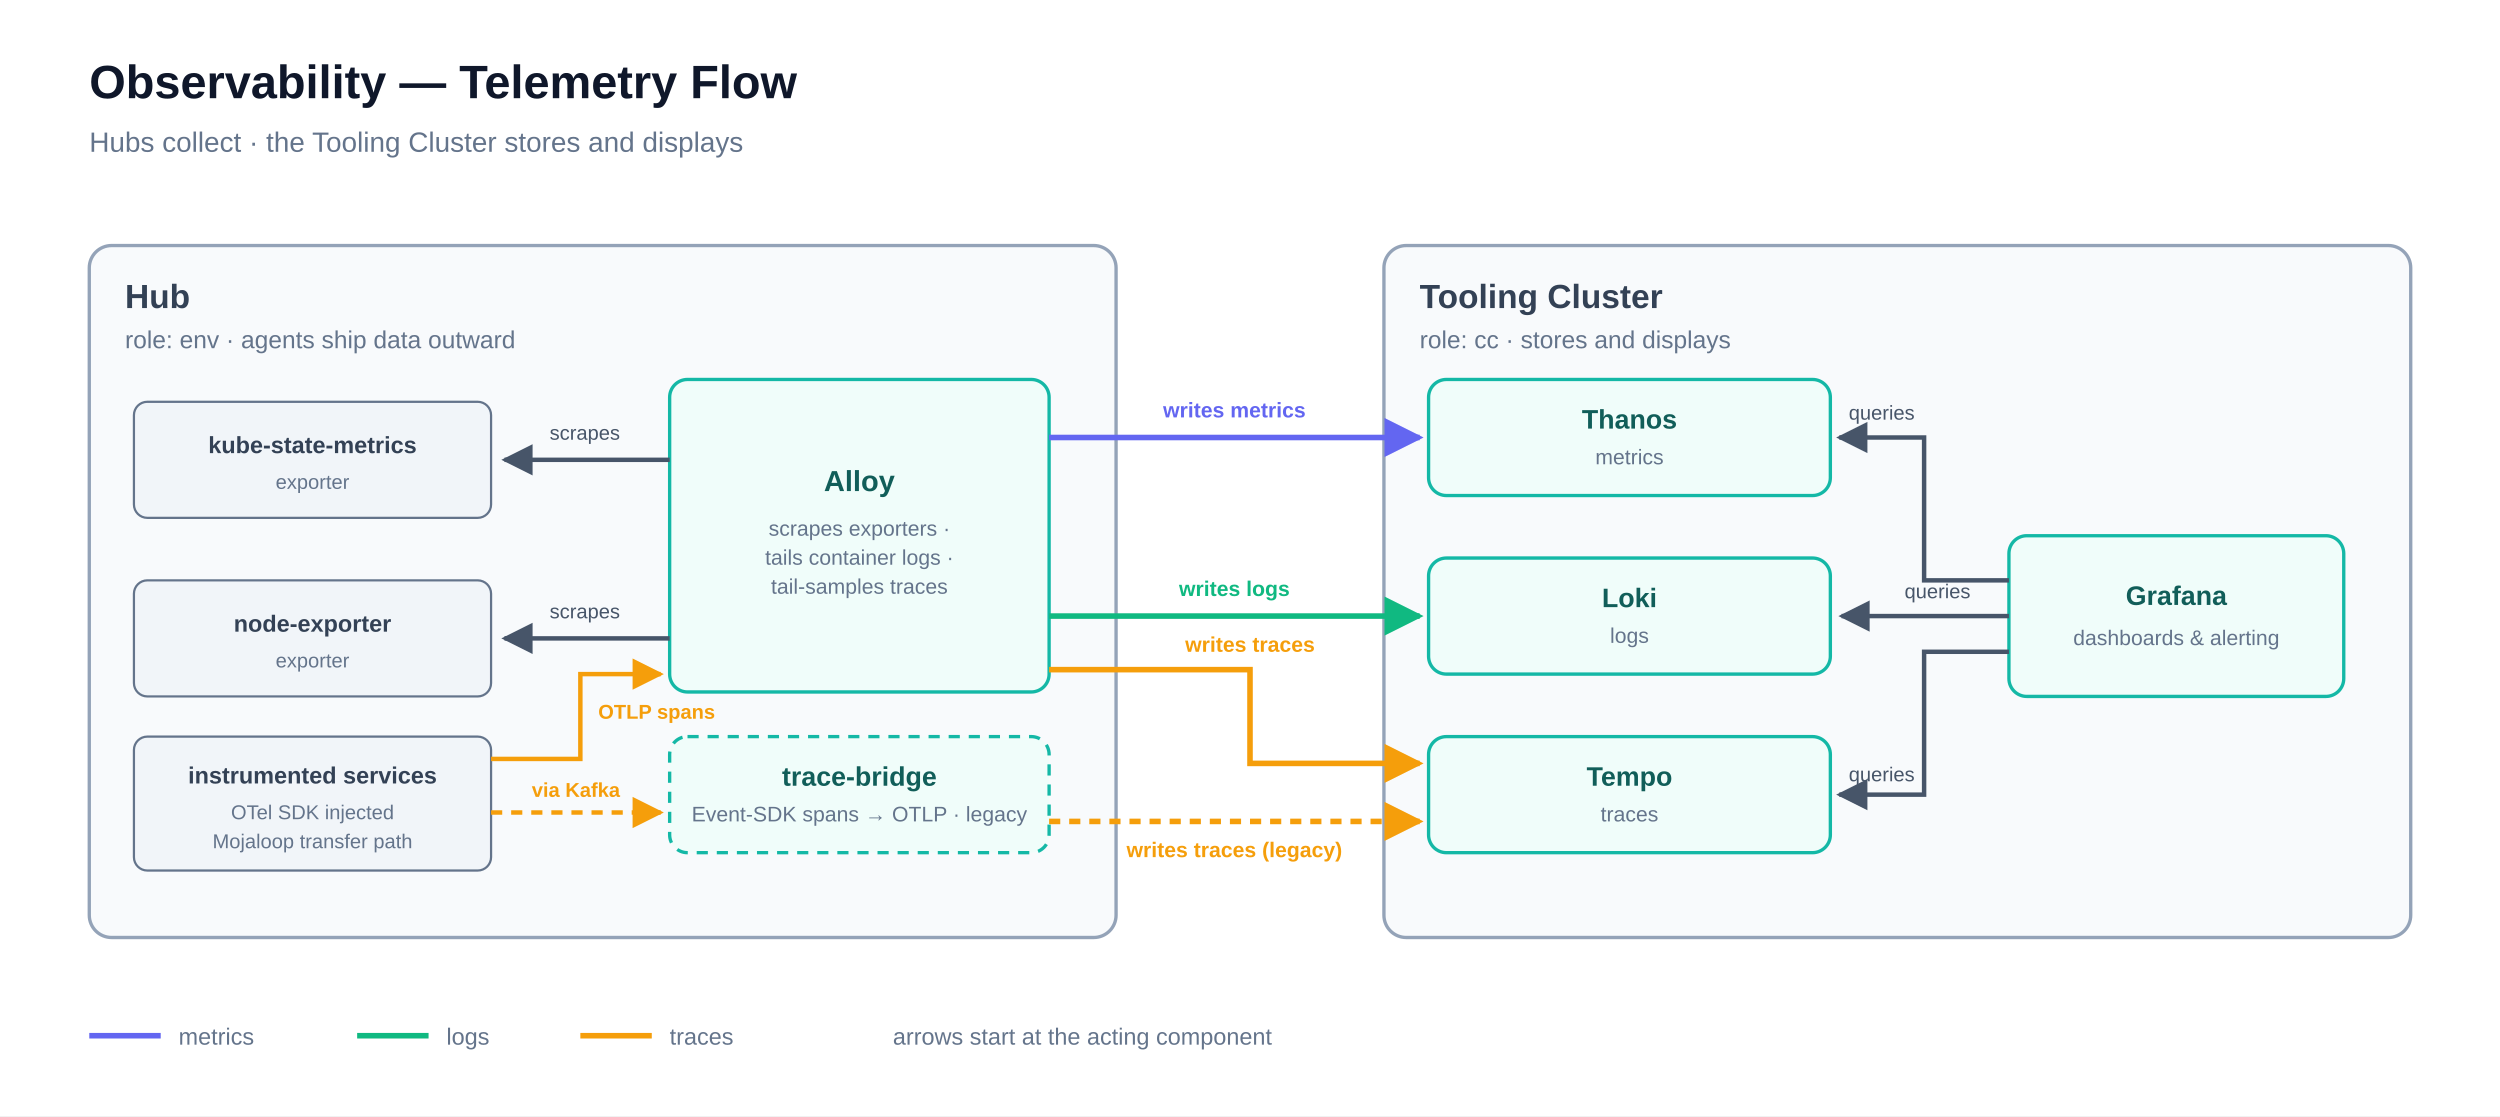
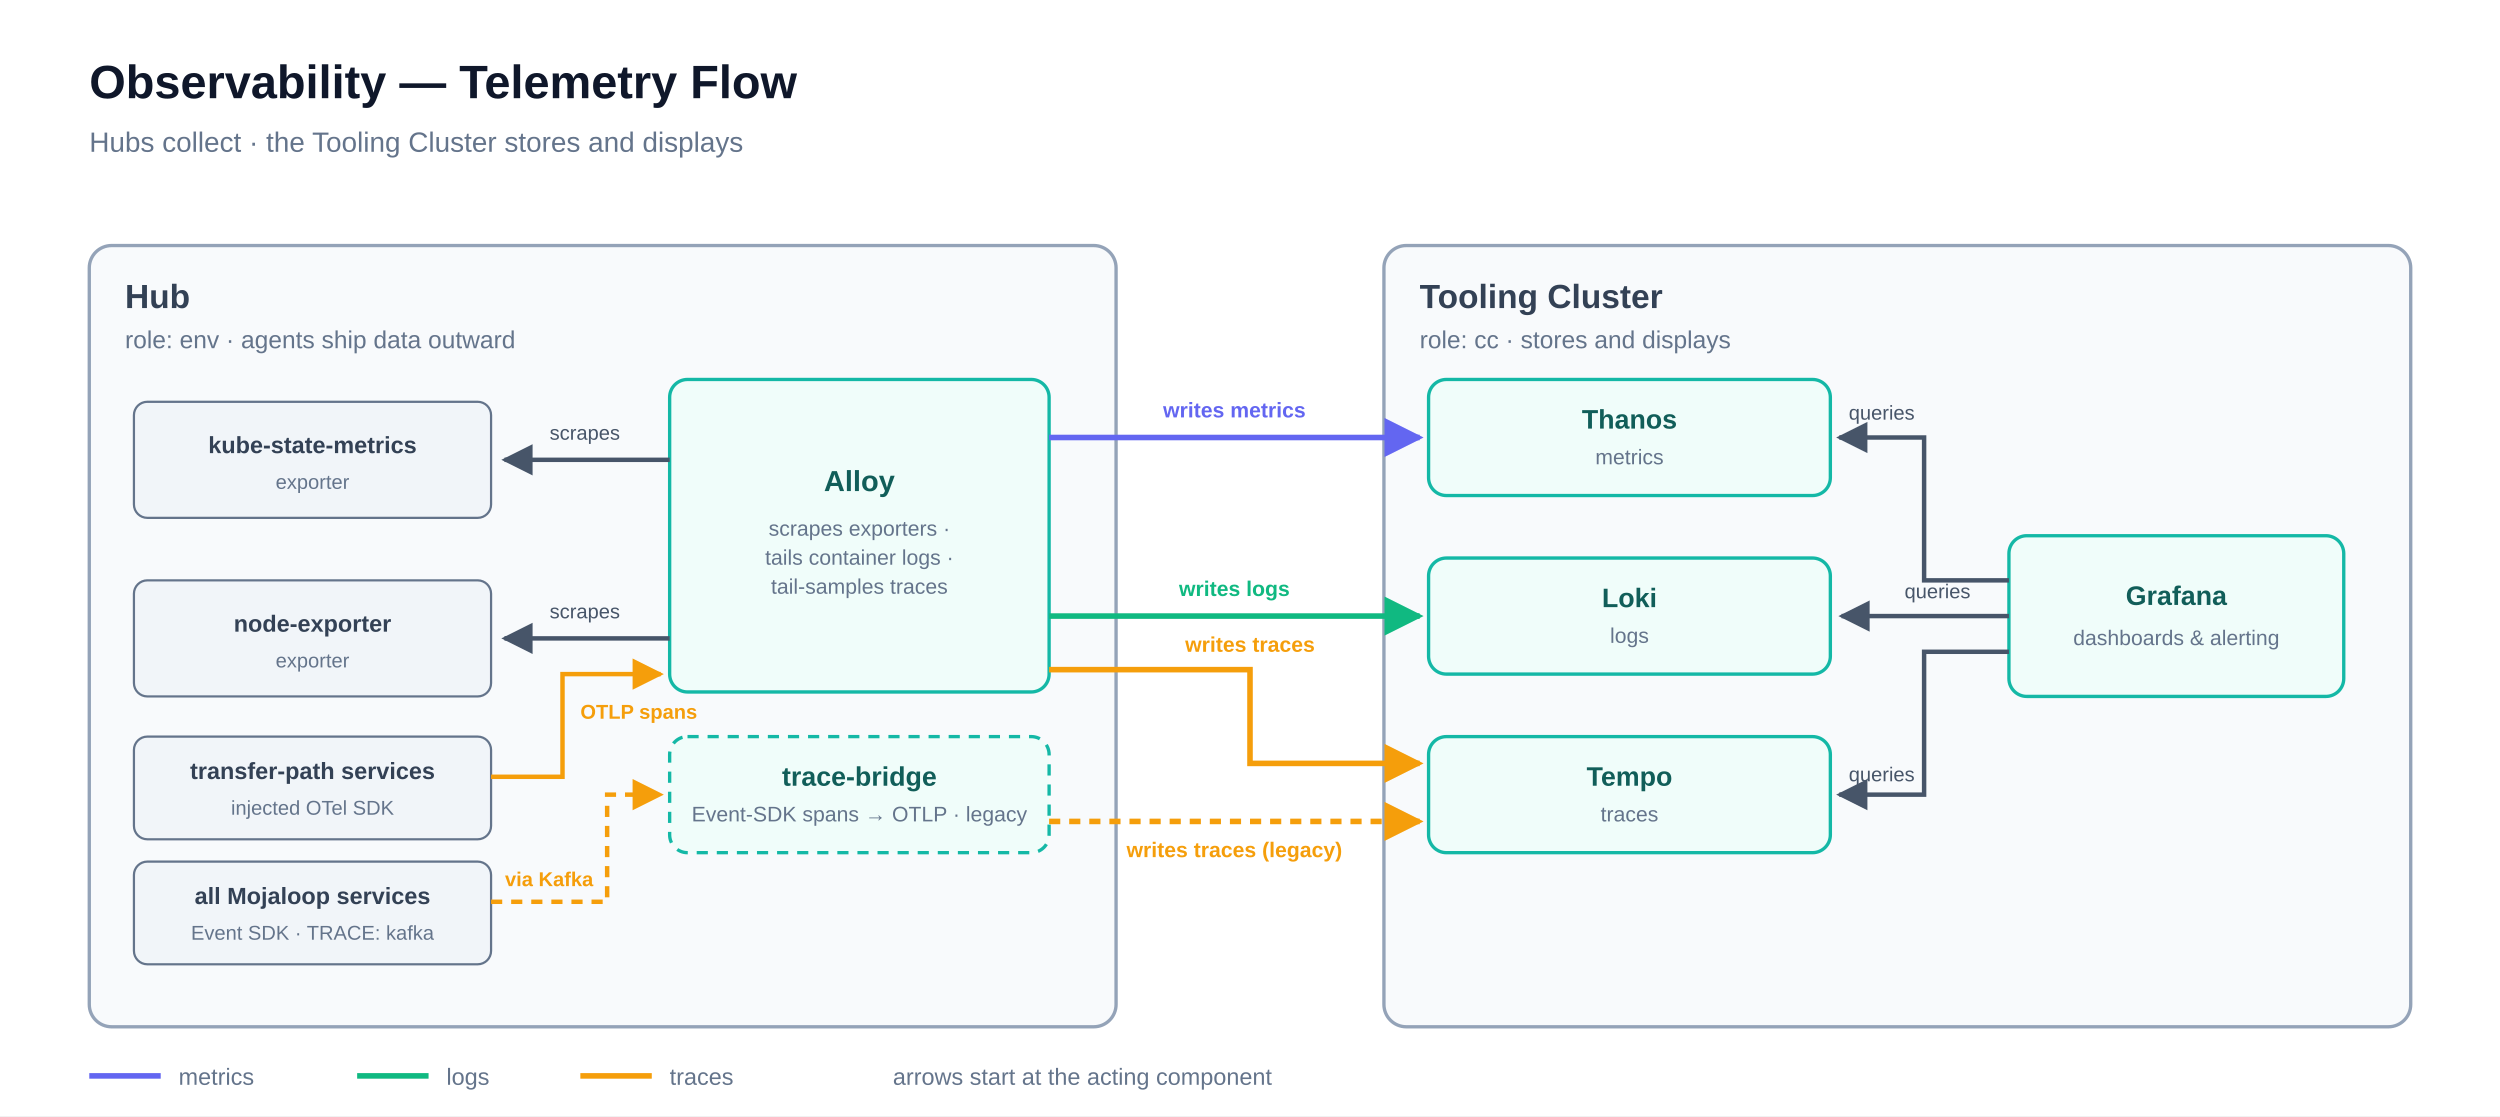
<svg xmlns="http://www.w3.org/2000/svg" viewBox="0 0 1120 500" font-family="Helvetica Neue, Arial, sans-serif">
  <defs>
    <marker id="arrow" viewBox="0 0 10 10" refX="9" refY="5" markerWidth="7" markerHeight="7" orient="auto-start-reverse">
      <path d="M0,0 L10,5 L0,10 z" fill="#475569" />
    </marker>
    <marker id="arrowIndigo" viewBox="0 0 10 10" refX="9" refY="5" markerWidth="7" markerHeight="7" orient="auto-start-reverse">
      <path d="M0,0 L10,5 L0,10 z" fill="#6366f1" />
    </marker>
    <marker id="arrowEmerald" viewBox="0 0 10 10" refX="9" refY="5" markerWidth="7" markerHeight="7" orient="auto-start-reverse">
      <path d="M0,0 L10,5 L0,10 z" fill="#10b981" />
    </marker>
    <marker id="arrowAmber" viewBox="0 0 10 10" refX="9" refY="5" markerWidth="7" markerHeight="7" orient="auto-start-reverse">
      <path d="M0,0 L10,5 L0,10 z" fill="#f59e0b" />
    </marker>
  </defs>
  <rect x="0" y="0" width="1120" height="500" fill="#ffffff" />
  <text x="40" y="44" font-size="21" font-weight="700" fill="#0f172a">Observability — Telemetry Flow</text>
  <text x="40" y="68" font-size="12.5" fill="#64748b">Hubs collect · the Tooling Cluster stores and displays</text>
-   <rect x="40" y="110" width="460" height="310" rx="10" fill="#f8fafc" stroke="#94a3b8" stroke-width="1.5" />
+   <rect x="40" y="110" width="460" height="350" rx="10" fill="#f8fafc" stroke="#94a3b8" stroke-width="1.5" />
  <text x="56" y="138" font-size="15" font-weight="700" fill="#334155">Hub</text>
  <text x="56" y="156" font-size="11" fill="#64748b">role: env · agents ship data outward</text>
  <rect x="60" y="180" width="160" height="52" rx="6" fill="#f1f5f9" stroke="#64748b" />
  <text x="140" y="203" font-size="10.5" font-weight="700" fill="#334155" text-anchor="middle">kube-state-metrics</text>
  <text x="140" y="219" font-size="9" fill="#64748b" text-anchor="middle">exporter</text>
  <rect x="60" y="260" width="160" height="52" rx="6" fill="#f1f5f9" stroke="#64748b" />
  <text x="140" y="283" font-size="10.5" font-weight="700" fill="#334155" text-anchor="middle">node-exporter</text>
  <text x="140" y="299" font-size="9" fill="#64748b" text-anchor="middle">exporter</text>
-   <rect x="60" y="330" width="160" height="60" rx="6" fill="#f1f5f9" stroke="#64748b" />
-   <text x="140" y="351" font-size="10.5" font-weight="700" fill="#334155" text-anchor="middle">instrumented services</text>
-   <text x="140" y="367" font-size="9" fill="#64748b" text-anchor="middle">OTel SDK injected</text>
-   <text x="140" y="380" font-size="9" fill="#64748b" text-anchor="middle">Mojaloop transfer path</text>
+   <rect x="60" y="330" width="160" height="46" rx="6" fill="#f1f5f9" stroke="#64748b" />
+   <text x="140" y="349" font-size="10.5" font-weight="700" fill="#334155" text-anchor="middle">transfer-path services</text>
+   <text x="140" y="365" font-size="9" fill="#64748b" text-anchor="middle">injected OTel SDK</text>
+   <rect x="60" y="386" width="160" height="46" rx="6" fill="#f1f5f9" stroke="#64748b" />
+   <text x="140" y="405" font-size="10.5" font-weight="700" fill="#334155" text-anchor="middle">all Mojaloop services</text>
+   <text x="140" y="421" font-size="9" fill="#64748b" text-anchor="middle">Event SDK · TRACE: kafka</text>
  <rect x="300" y="170" width="170" height="140" rx="8" fill="#f0fdfa" stroke="#14b8a6" stroke-width="1.5" />
  <text x="385" y="220" font-size="13" font-weight="700" fill="#115e59" text-anchor="middle">Alloy</text>
  <text x="385" y="240" font-size="9.5" fill="#64748b" text-anchor="middle">scrapes exporters ·</text>
  <text x="385" y="253" font-size="9.5" fill="#64748b" text-anchor="middle">tails container logs ·</text>
  <text x="385" y="266" font-size="9.5" fill="#64748b" text-anchor="middle">tail-samples traces</text>
  <rect x="300" y="330" width="170" height="52" rx="8" fill="#f0fdfa" stroke="#14b8a6" stroke-width="1.5" stroke-dasharray="5 4" />
  <text x="385" y="352" font-size="12" font-weight="700" fill="#115e59" text-anchor="middle">trace-bridge</text>
  <text x="385" y="368" font-size="9.5" fill="#64748b" text-anchor="middle">Event-SDK spans → OTLP · legacy</text>
  <line x1="300" y1="206" x2="226" y2="206" stroke="#475569" stroke-width="2" marker-end="url(#arrow)" />
  <text x="262" y="197" font-size="9" fill="#475569" text-anchor="middle">scrapes</text>
  <line x1="300" y1="286" x2="226" y2="286" stroke="#475569" stroke-width="2" marker-end="url(#arrow)" />
  <text x="262" y="277" font-size="9" fill="#475569" text-anchor="middle">scrapes</text>
-   <polyline points="220,340 260,340 260,302 296,302" fill="none" stroke="#f59e0b" stroke-width="2" marker-end="url(#arrowAmber)" />
-   <text x="268" y="322" font-size="9" font-weight="600" fill="#f59e0b" text-anchor="start">OTLP spans</text>
-   <line x1="220" y1="364" x2="296" y2="364" stroke="#f59e0b" stroke-width="2" stroke-dasharray="5 4" marker-end="url(#arrowAmber)" />
-   <text x="258" y="357" font-size="9" font-weight="600" fill="#f59e0b" text-anchor="middle">via Kafka</text>
-   <rect x="620" y="110" width="460" height="310" rx="10" fill="#f8fafc" stroke="#94a3b8" stroke-width="1.5" />
+   <polyline points="220,348 252,348 252,302 296,302" fill="none" stroke="#f59e0b" stroke-width="2" marker-end="url(#arrowAmber)" />
+   <text x="260" y="322" font-size="9" font-weight="600" fill="#f59e0b" text-anchor="start">OTLP spans</text>
+   <polyline points="220,404 272,404 272,356 296,356" fill="none" stroke="#f59e0b" stroke-width="2" stroke-dasharray="5 4" marker-end="url(#arrowAmber)" />
+   <text x="246" y="397" font-size="9" font-weight="600" fill="#f59e0b" text-anchor="middle">via Kafka</text>
+   <rect x="620" y="110" width="460" height="350" rx="10" fill="#f8fafc" stroke="#94a3b8" stroke-width="1.5" />
  <text x="636" y="138" font-size="15" font-weight="700" fill="#334155">Tooling Cluster</text>
  <text x="636" y="156" font-size="11" fill="#64748b">role: cc · stores and displays</text>
  <rect x="640" y="170" width="180" height="52" rx="8" fill="#f0fdfa" stroke="#14b8a6" stroke-width="1.5" />
  <text x="730" y="192" font-size="12" font-weight="700" fill="#115e59" text-anchor="middle">Thanos</text>
  <text x="730" y="208" font-size="9.5" fill="#64748b" text-anchor="middle">metrics</text>
  <rect x="640" y="250" width="180" height="52" rx="8" fill="#f0fdfa" stroke="#14b8a6" stroke-width="1.5" />
  <text x="730" y="272" font-size="12" font-weight="700" fill="#115e59" text-anchor="middle">Loki</text>
  <text x="730" y="288" font-size="9.5" fill="#64748b" text-anchor="middle">logs</text>
  <rect x="640" y="330" width="180" height="52" rx="8" fill="#f0fdfa" stroke="#14b8a6" stroke-width="1.5" />
  <text x="730" y="352" font-size="12" font-weight="700" fill="#115e59" text-anchor="middle">Tempo</text>
  <text x="730" y="368" font-size="9.5" fill="#64748b" text-anchor="middle">traces</text>
  <rect x="900" y="240" width="150" height="72" rx="8" fill="#f0fdfa" stroke="#14b8a6" stroke-width="1.5" />
  <text x="975" y="271" font-size="12" font-weight="700" fill="#115e59" text-anchor="middle">Grafana</text>
  <text x="975" y="289" font-size="9.5" fill="#64748b" text-anchor="middle">dashboards &amp; alerting</text>
  <polyline points="900,260 862,260 862,196 824,196" fill="none" stroke="#475569" stroke-width="2" marker-end="url(#arrow)" />
  <text x="843" y="188" font-size="9" fill="#475569" text-anchor="middle">queries</text>
  <line x1="900" y1="276" x2="825" y2="276" stroke="#475569" stroke-width="2" marker-end="url(#arrow)" />
  <text x="868" y="268" font-size="9" fill="#475569" text-anchor="middle">queries</text>
  <polyline points="900,292 862,292 862,356 824,356" fill="none" stroke="#475569" stroke-width="2" marker-end="url(#arrow)" />
  <text x="843" y="350" font-size="9" fill="#475569" text-anchor="middle">queries</text>
  <line x1="470" y1="196" x2="636" y2="196" stroke="#6366f1" stroke-width="2.5" marker-end="url(#arrowIndigo)" />
  <text x="553" y="187" font-size="9.5" font-weight="600" fill="#6366f1" text-anchor="middle">writes metrics</text>
  <line x1="470" y1="276" x2="636" y2="276" stroke="#10b981" stroke-width="2.5" marker-end="url(#arrowEmerald)" />
  <text x="553" y="267" font-size="9.5" font-weight="600" fill="#10b981" text-anchor="middle">writes logs</text>
  <polyline points="470,300 560,300 560,342 636,342" fill="none" stroke="#f59e0b" stroke-width="2.5" marker-end="url(#arrowAmber)" />
  <text x="560" y="292" font-size="9.5" font-weight="600" fill="#f59e0b" text-anchor="middle">writes traces</text>
  <line x1="470" y1="368" x2="636" y2="368" stroke="#f59e0b" stroke-width="2.5" stroke-dasharray="5 4" marker-end="url(#arrowAmber)" />
  <text x="553" y="384" font-size="9.5" font-weight="600" fill="#f59e0b" text-anchor="middle">writes traces (legacy)</text>
-   <line x1="40" y1="464" x2="72" y2="464" stroke="#6366f1" stroke-width="2.5" />
-   <text x="80" y="468" font-size="10.5" fill="#64748b">metrics</text>
-   <line x1="160" y1="464" x2="192" y2="464" stroke="#10b981" stroke-width="2.5" />
-   <text x="200" y="468" font-size="10.5" fill="#64748b">logs</text>
-   <line x1="260" y1="464" x2="292" y2="464" stroke="#f59e0b" stroke-width="2.5" />
-   <text x="300" y="468" font-size="10.5" fill="#64748b">traces</text>
-   <text x="400" y="468" font-size="10.5" fill="#64748b">arrows start at the acting component</text>
+   <line x1="40" y1="482" x2="72" y2="482" stroke="#6366f1" stroke-width="2.5" />
+   <text x="80" y="486" font-size="10.5" fill="#64748b">metrics</text>
+   <line x1="160" y1="482" x2="192" y2="482" stroke="#10b981" stroke-width="2.5" />
+   <text x="200" y="486" font-size="10.5" fill="#64748b">logs</text>
+   <line x1="260" y1="482" x2="292" y2="482" stroke="#f59e0b" stroke-width="2.5" />
+   <text x="300" y="486" font-size="10.5" fill="#64748b">traces</text>
+   <text x="400" y="486" font-size="10.5" fill="#64748b">arrows start at the acting component</text>
</svg>
